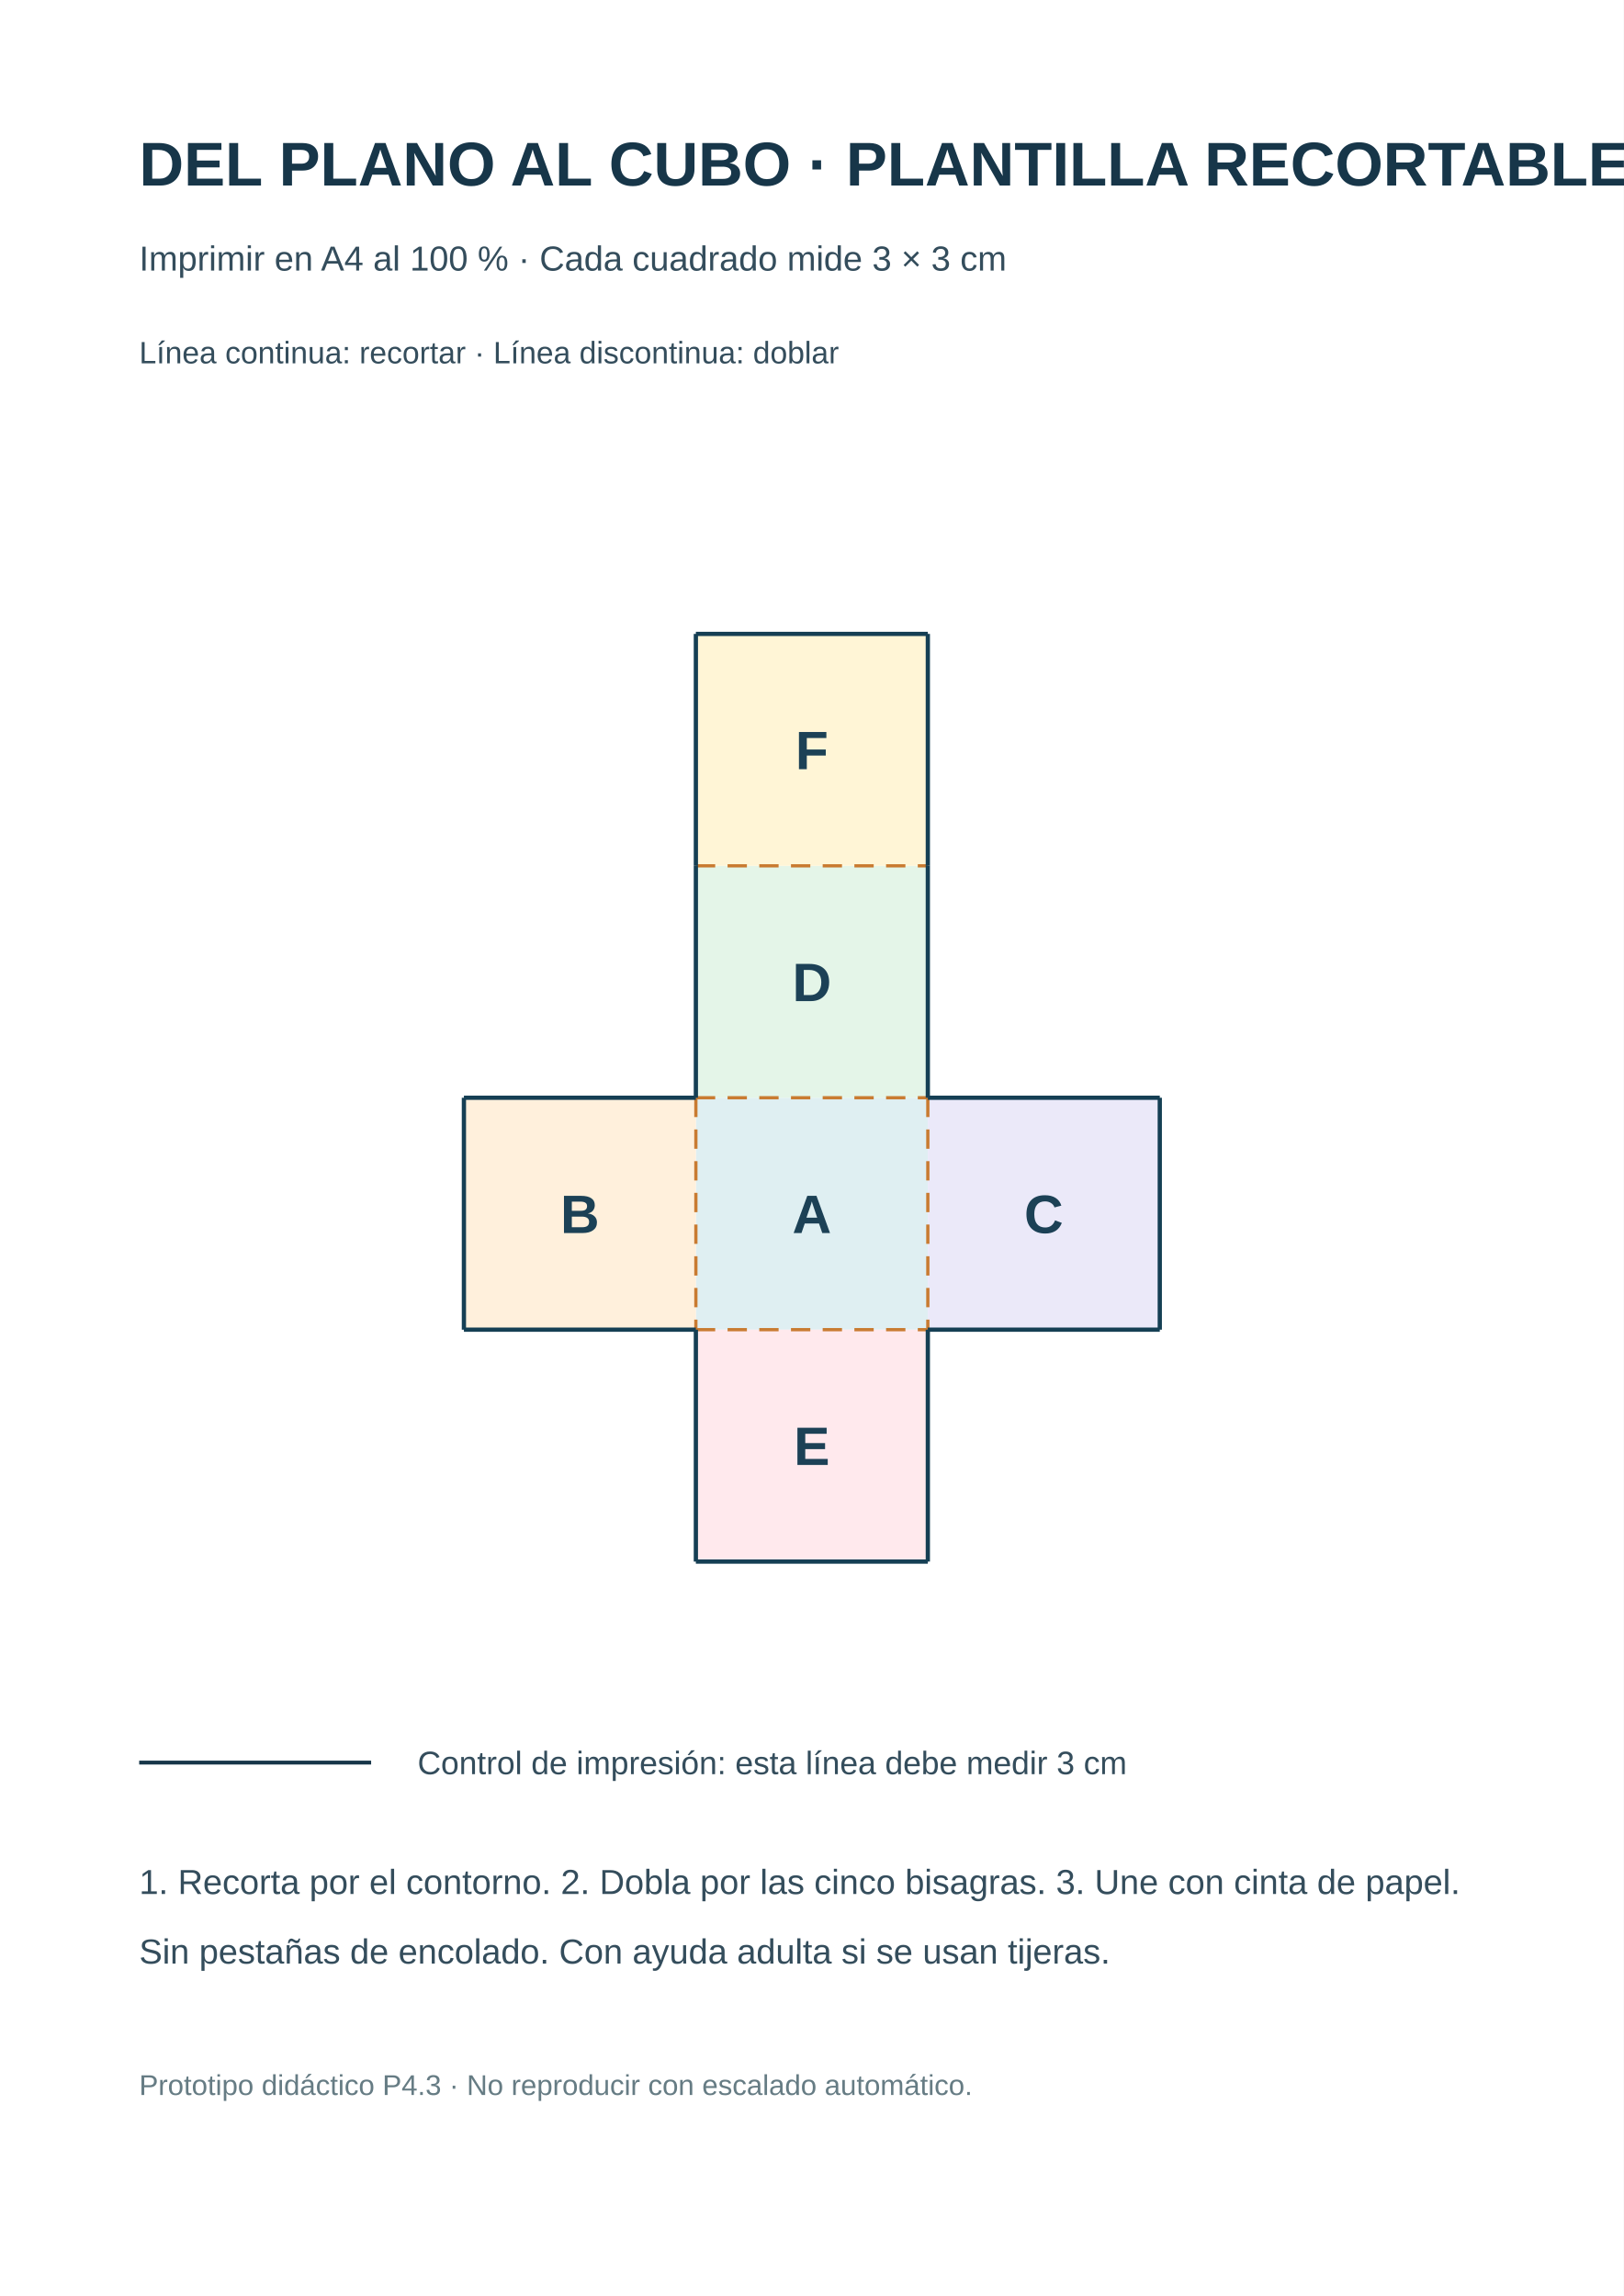
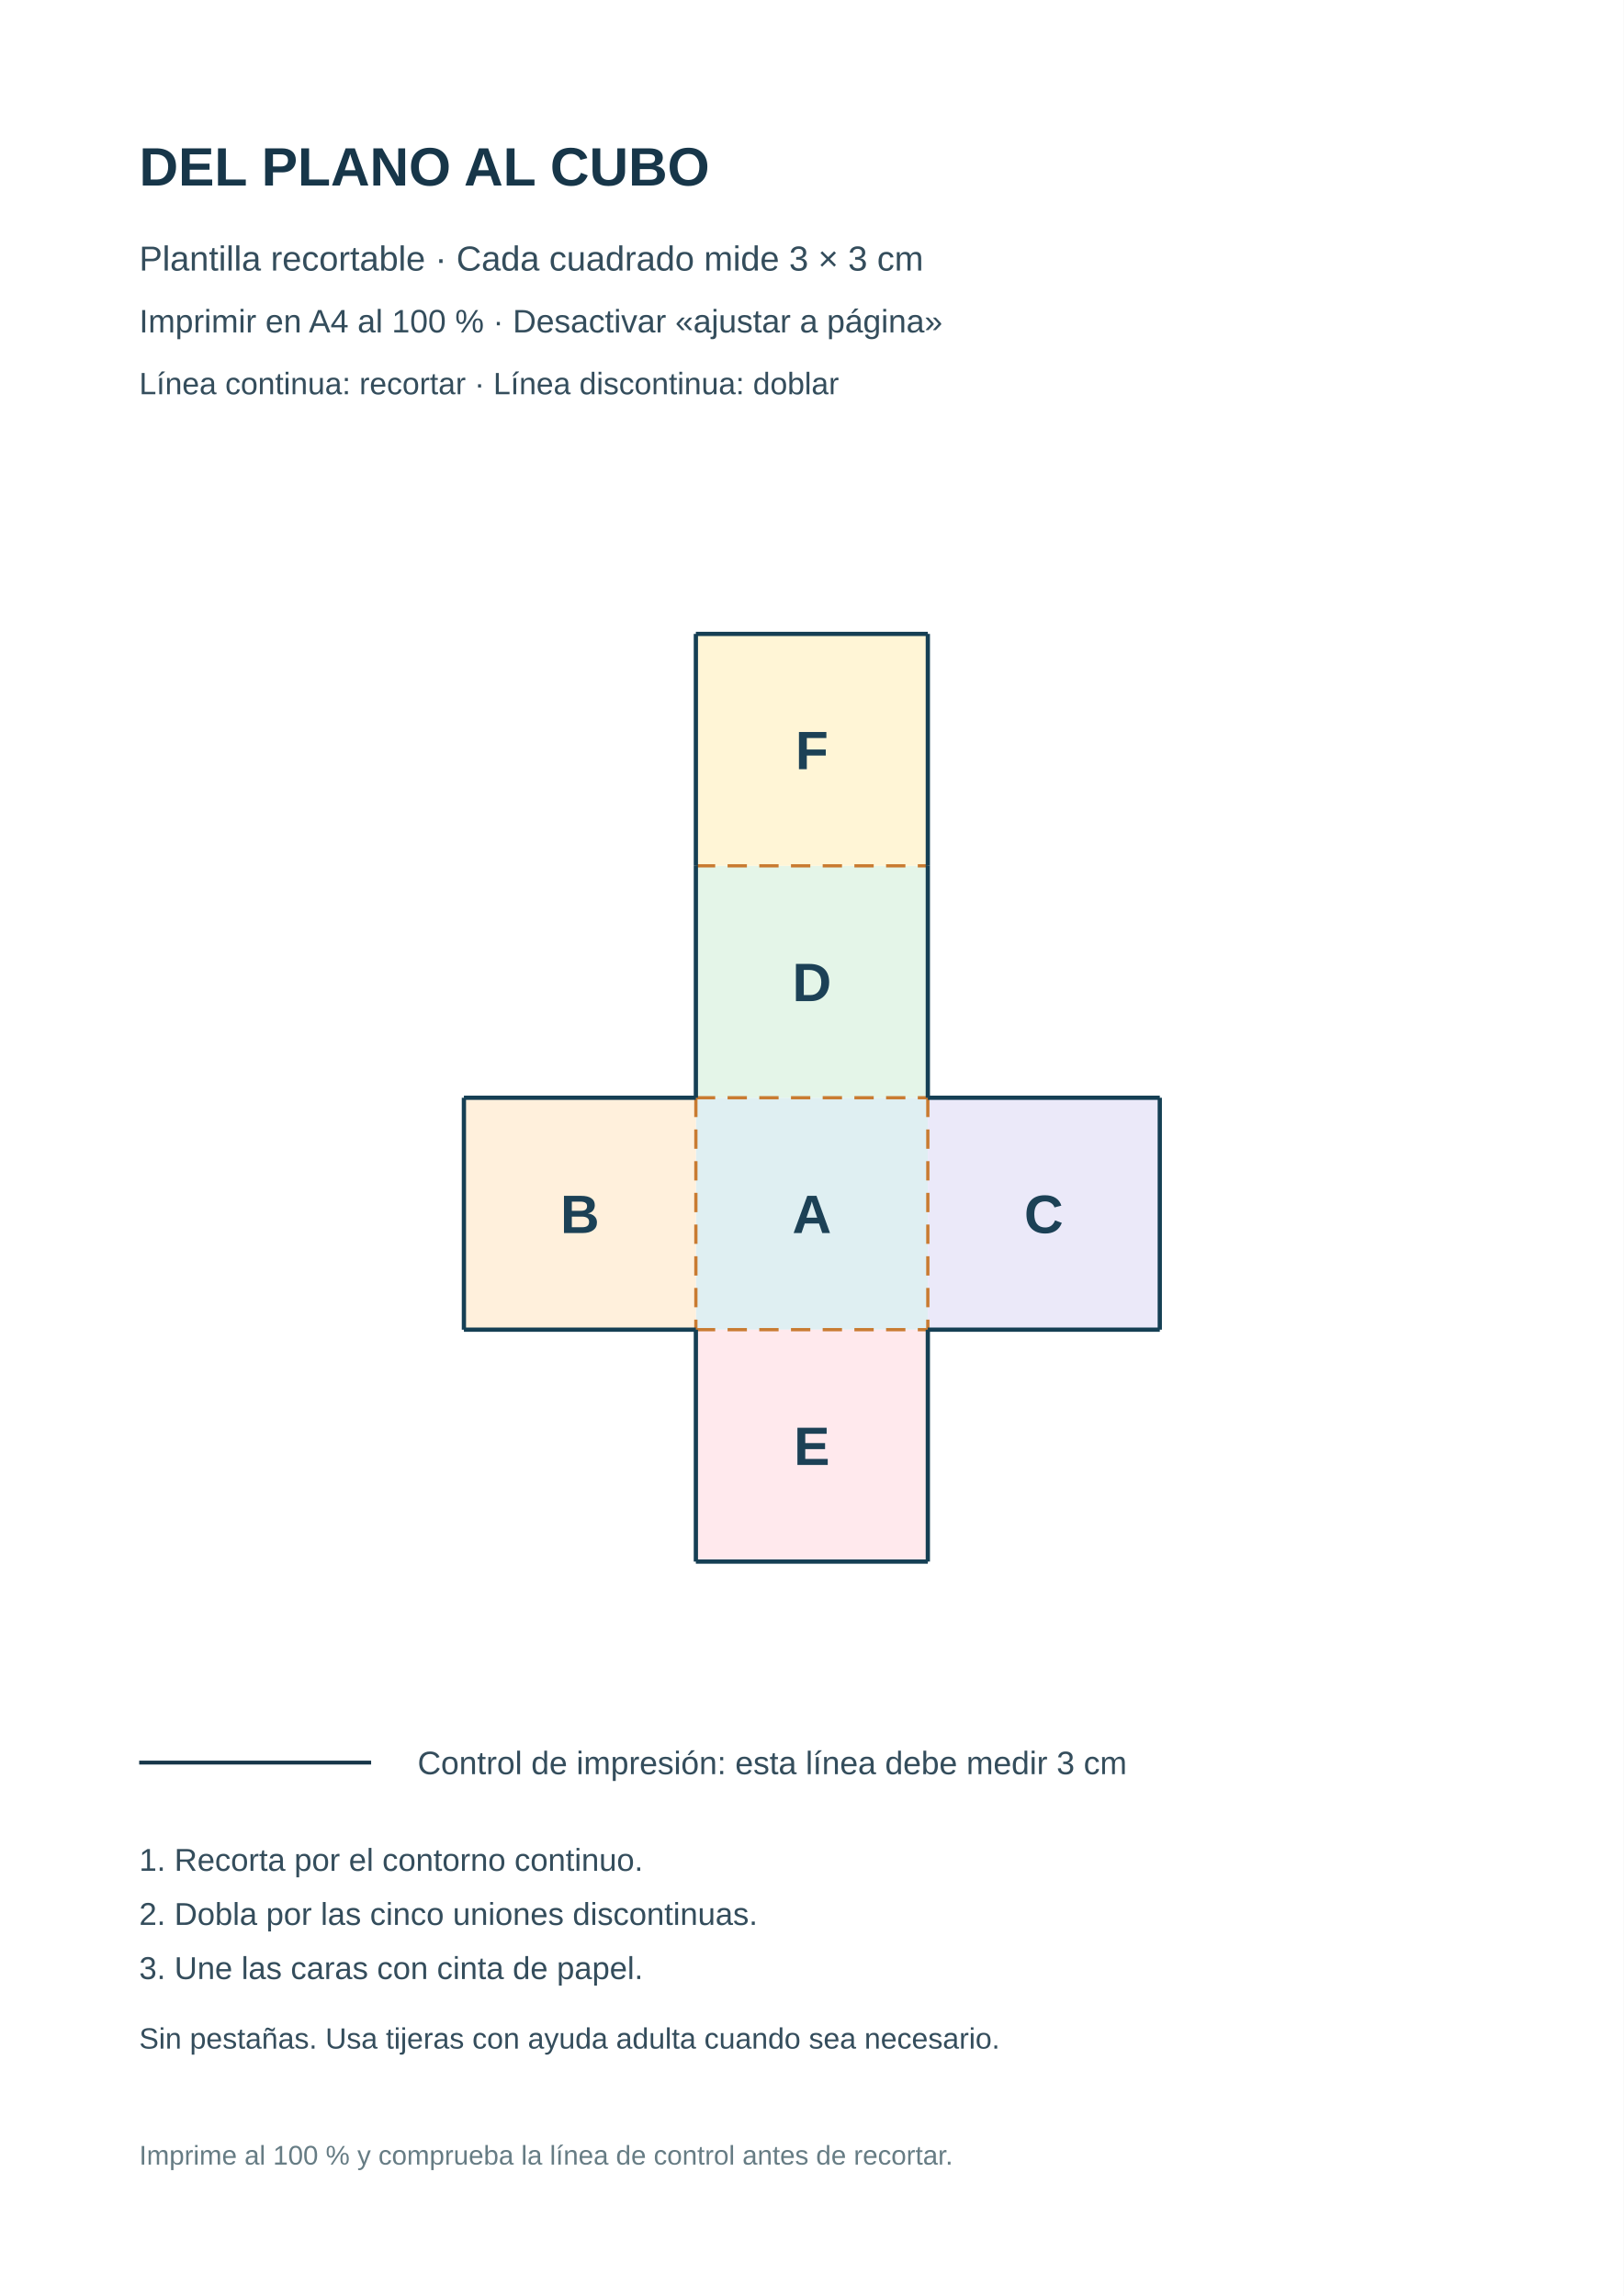
<svg xmlns="http://www.w3.org/2000/svg" width="210mm" height="297mm" viewBox="0 0 210 297" role="img" aria-labelledby="titulo descripcion">
  <rect width="210" height="297" fill="white" />
-   <text x="18" y="24" font-family="Arial,sans-serif" font-size="8" font-weight="700" fill="#173649">DEL PLANO AL CUBO · PLANTILLA RECORTABLE</text>
-   <text x="18" y="35" font-family="Arial,sans-serif" font-size="4.5" fill="#344d5c">Imprimir en A4 al 100 % · Cada cuadrado mide 3 × 3 cm</text>
-   <text x="18" y="47" font-family="Arial,sans-serif" font-size="4" fill="#344d5c">Línea continua: recortar · Línea discontinua: doblar</text>
+   <text x="18" y="24" font-family="Arial,sans-serif" font-size="7" font-weight="700" fill="#173649">DEL PLANO AL CUBO</text>
+   <text x="18" y="35" font-family="Arial,sans-serif" font-size="4.5" fill="#344d5c">Plantilla recortable · Cada cuadrado mide 3 × 3 cm</text>
+   <text x="18" y="43" font-family="Arial,sans-serif" font-size="4.2" fill="#344d5c">Imprimir en A4 al 100 % · Desactivar «ajustar a página»</text>
+   <text x="18" y="51" font-family="Arial,sans-serif" font-size="4" fill="#344d5c">Línea continua: recortar · Línea discontinua: doblar</text>
  <rect x="90" y="142" width="30" height="30" fill="#DFEFF2" />
  <text x="105.0" y="159.5" text-anchor="middle" fill="#1c4156" font-size="7" font-weight="700" font-family="Arial,sans-serif">A</text>
  <rect x="60" y="142" width="30" height="30" fill="#FFF0DC" />
  <text x="75.0" y="159.5" text-anchor="middle" fill="#1c4156" font-size="7" font-weight="700" font-family="Arial,sans-serif">B</text>
  <rect x="120" y="142" width="30" height="30" fill="#EBE9F9" />
  <text x="135.0" y="159.5" text-anchor="middle" fill="#1c4156" font-size="7" font-weight="700" font-family="Arial,sans-serif">C</text>
  <rect x="90" y="112" width="30" height="30" fill="#E4F5E8" />
  <text x="105.0" y="129.5" text-anchor="middle" fill="#1c4156" font-size="7" font-weight="700" font-family="Arial,sans-serif">D</text>
  <rect x="90" y="172" width="30" height="30" fill="#FFE9ED" />
  <text x="105.0" y="189.5" text-anchor="middle" fill="#1c4156" font-size="7" font-weight="700" font-family="Arial,sans-serif">E</text>
  <rect x="90" y="82" width="30" height="30" fill="#FFF5D6" />
  <text x="105.0" y="99.5" text-anchor="middle" fill="#1c4156" font-size="7" font-weight="700" font-family="Arial,sans-serif">F</text>
  <line x1="90" y1="142" x2="120" y2="142" stroke="#c97b31" stroke-width="0.42" stroke-dasharray="2.5 1.6" />
  <line x1="120" y1="142" x2="120" y2="172" stroke="#c97b31" stroke-width="0.42" stroke-dasharray="2.5 1.6" />
  <line x1="90" y1="172" x2="120" y2="172" stroke="#c97b31" stroke-width="0.42" stroke-dasharray="2.5 1.6" />
  <line x1="90" y1="142" x2="90" y2="172" stroke="#c97b31" stroke-width="0.42" stroke-dasharray="2.5 1.6" />
  <line x1="60" y1="142" x2="90" y2="142" stroke="#153f54" stroke-width="0.55" />
  <line x1="60" y1="172" x2="90" y2="172" stroke="#153f54" stroke-width="0.55" />
  <line x1="60" y1="142" x2="60" y2="172" stroke="#153f54" stroke-width="0.55" />
  <line x1="120" y1="142" x2="150" y2="142" stroke="#153f54" stroke-width="0.55" />
  <line x1="150" y1="142" x2="150" y2="172" stroke="#153f54" stroke-width="0.55" />
  <line x1="120" y1="172" x2="150" y2="172" stroke="#153f54" stroke-width="0.55" />
  <line x1="90" y1="112" x2="120" y2="112" stroke="#c97b31" stroke-width="0.42" stroke-dasharray="2.5 1.6" />
  <line x1="120" y1="112" x2="120" y2="142" stroke="#153f54" stroke-width="0.55" />
  <line x1="90" y1="112" x2="90" y2="142" stroke="#153f54" stroke-width="0.55" />
  <line x1="120" y1="172" x2="120" y2="202" stroke="#153f54" stroke-width="0.55" />
  <line x1="90" y1="202" x2="120" y2="202" stroke="#153f54" stroke-width="0.55" />
  <line x1="90" y1="172" x2="90" y2="202" stroke="#153f54" stroke-width="0.55" />
  <line x1="90" y1="82" x2="120" y2="82" stroke="#153f54" stroke-width="0.55" />
  <line x1="120" y1="82" x2="120" y2="112" stroke="#153f54" stroke-width="0.55" />
  <line x1="90" y1="82" x2="90" y2="112" stroke="#153f54" stroke-width="0.55" />
  <line x1="18" y1="228" x2="48" y2="228" stroke="#173649" stroke-width="0.5" />
  <text x="54" y="229.5" font-family="Arial,sans-serif" font-size="4.2" fill="#344d5c">Control de impresión: esta línea debe medir 3 cm</text>
-   <text x="18" y="245" font-family="Arial,sans-serif" font-size="4.5" fill="#344d5c">1. Recorta por el contorno. 2. Dobla por las cinco bisagras. 3. Une con cinta de papel.</text>
-   <text x="18" y="254" font-family="Arial,sans-serif" font-size="4.5" fill="#344d5c">Sin pestañas de encolado. Con ayuda adulta si se usan tijeras.</text>
-   <text x="18" y="271" font-family="Arial,sans-serif" font-size="3.7" fill="#667c84">Prototipo didáctico P4.3 · No reproducir con escalado automático.</text>
+   <text x="18" y="242" font-family="Arial,sans-serif" font-size="4.1" fill="#344d5c">1. Recorta por el contorno continuo.</text>
+   <text x="18" y="249" font-family="Arial,sans-serif" font-size="4.1" fill="#344d5c">2. Dobla por las cinco uniones discontinuas.</text>
+   <text x="18" y="256" font-family="Arial,sans-serif" font-size="4.1" fill="#344d5c">3. Une las caras con cinta de papel.</text>
+   <text x="18" y="265" font-family="Arial,sans-serif" font-size="3.8" fill="#344d5c">Sin pestañas. Usa tijeras con ayuda adulta cuando sea necesario.</text>
+   <text x="18" y="280" font-family="Arial,sans-serif" font-size="3.5" fill="#667c84">Imprime al 100 % y comprueba la línea de control antes de recortar.</text>
</svg>
